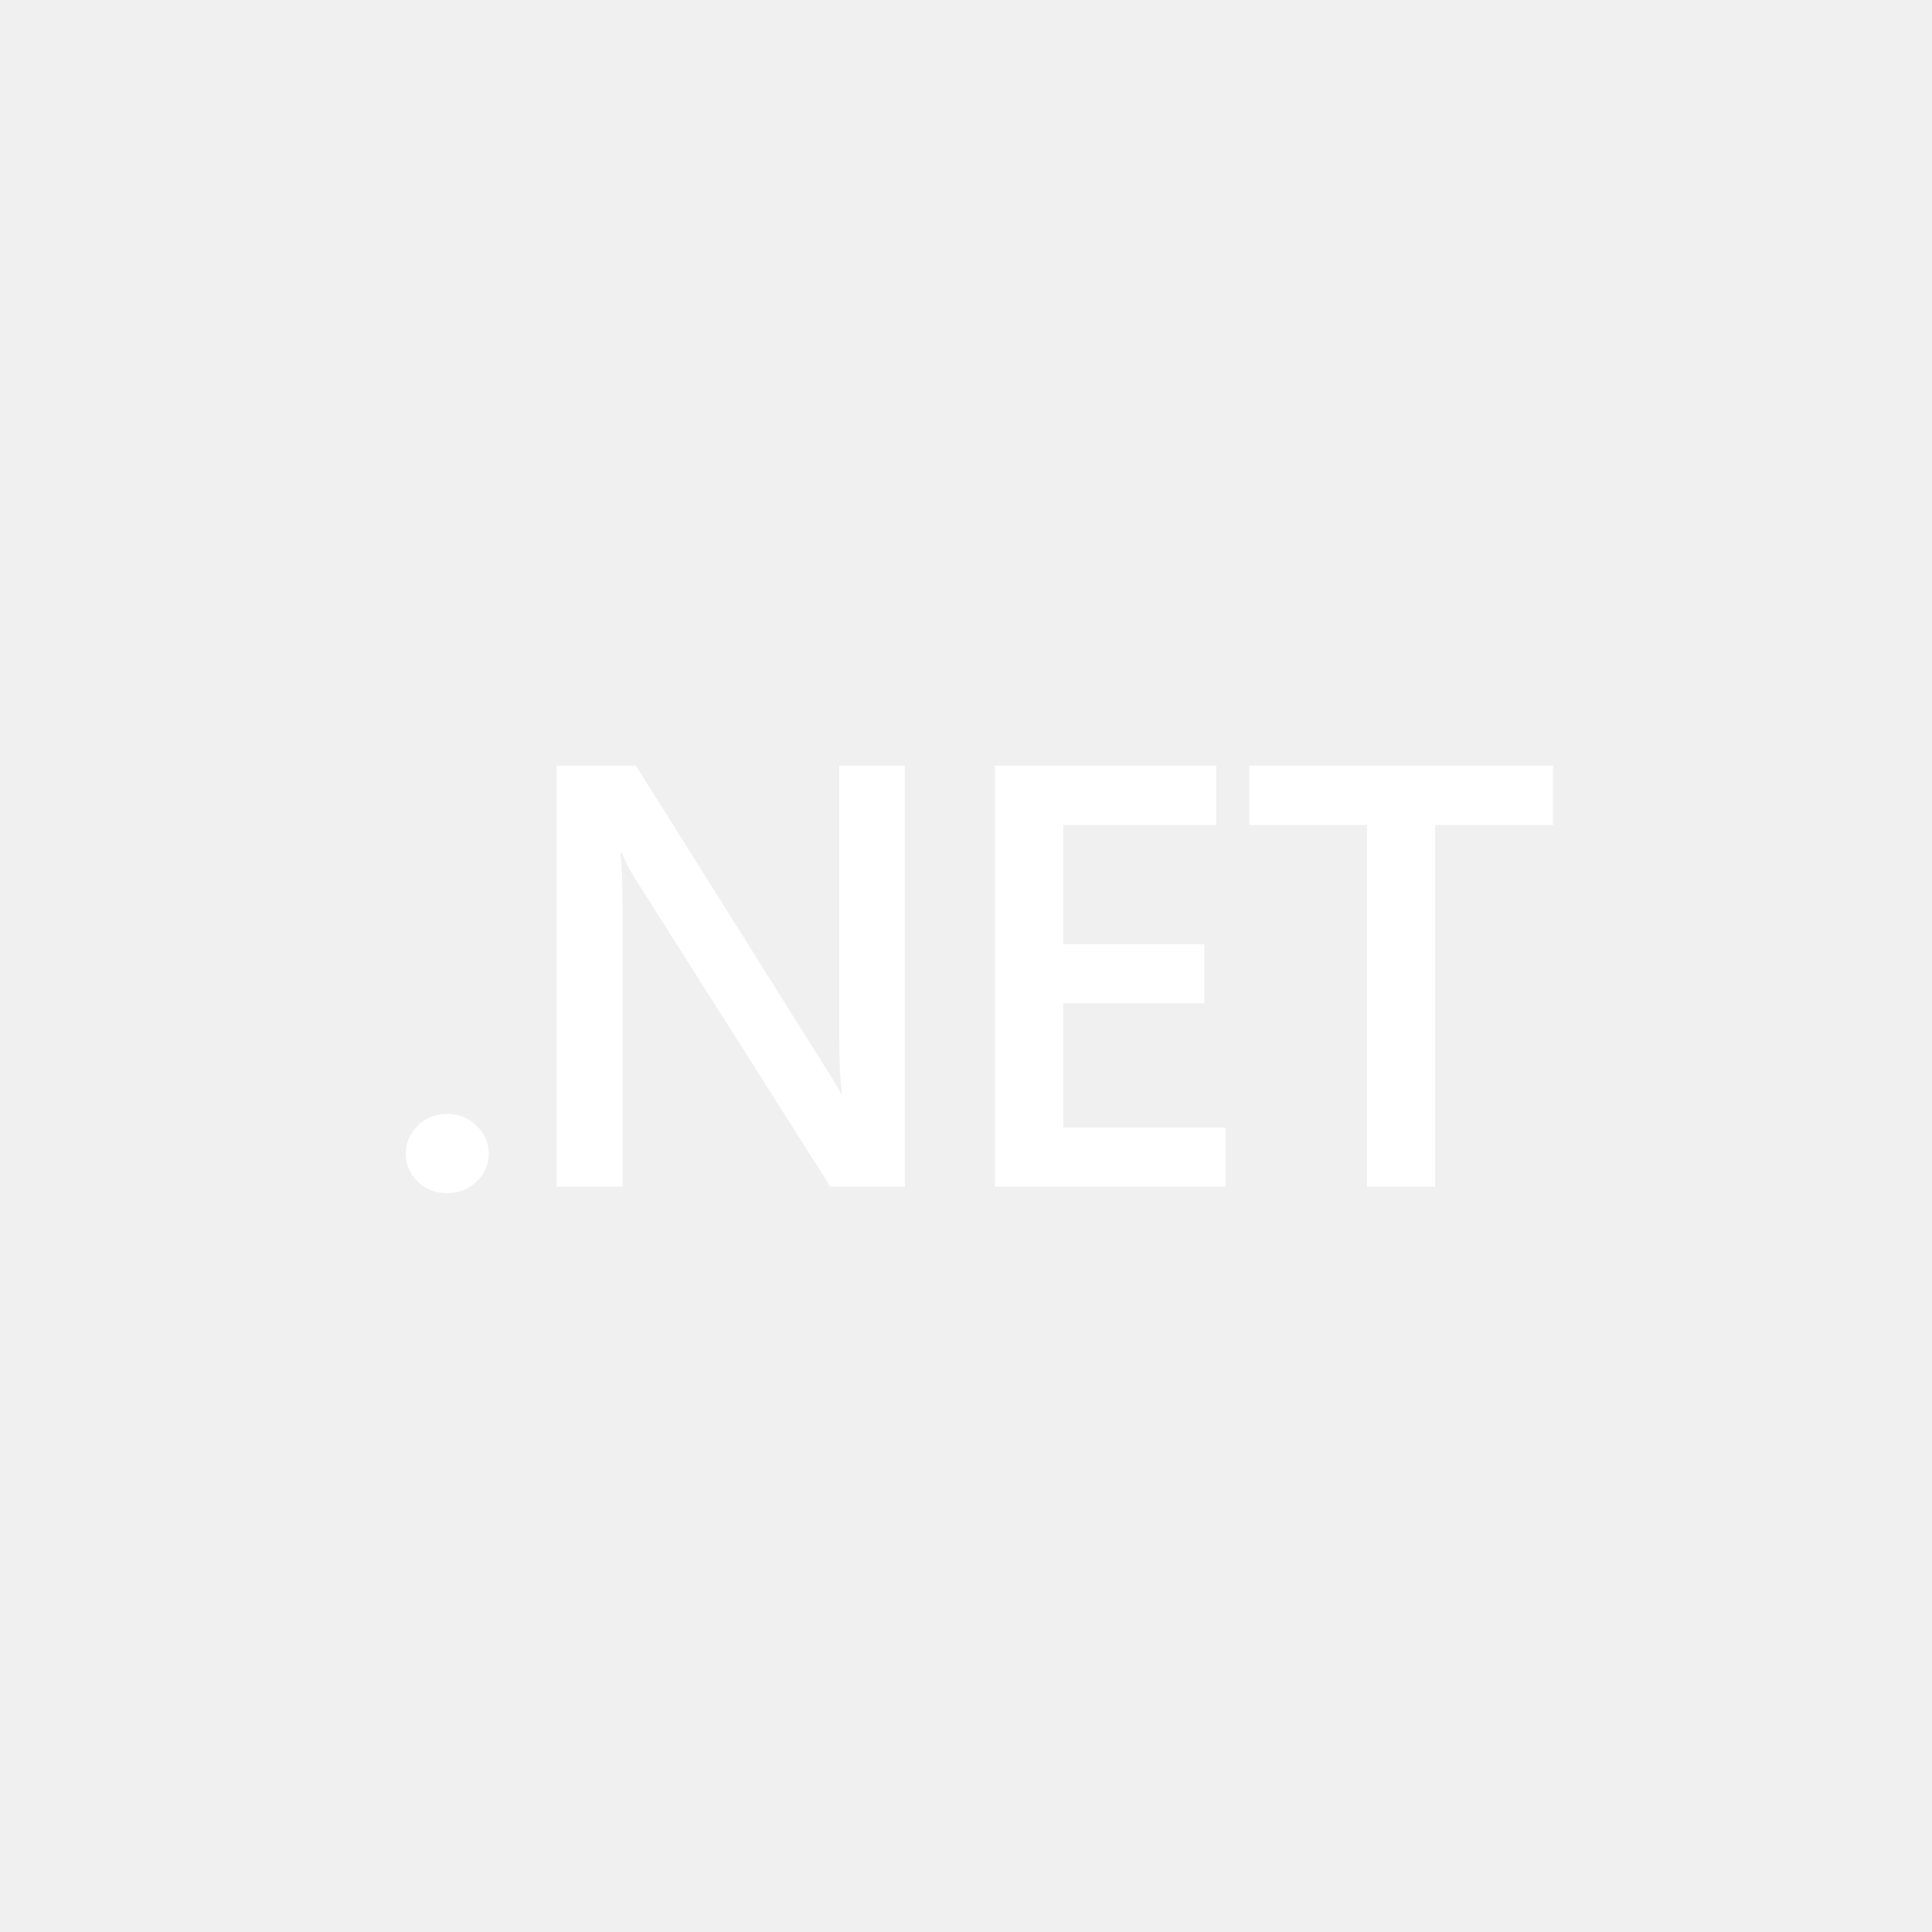
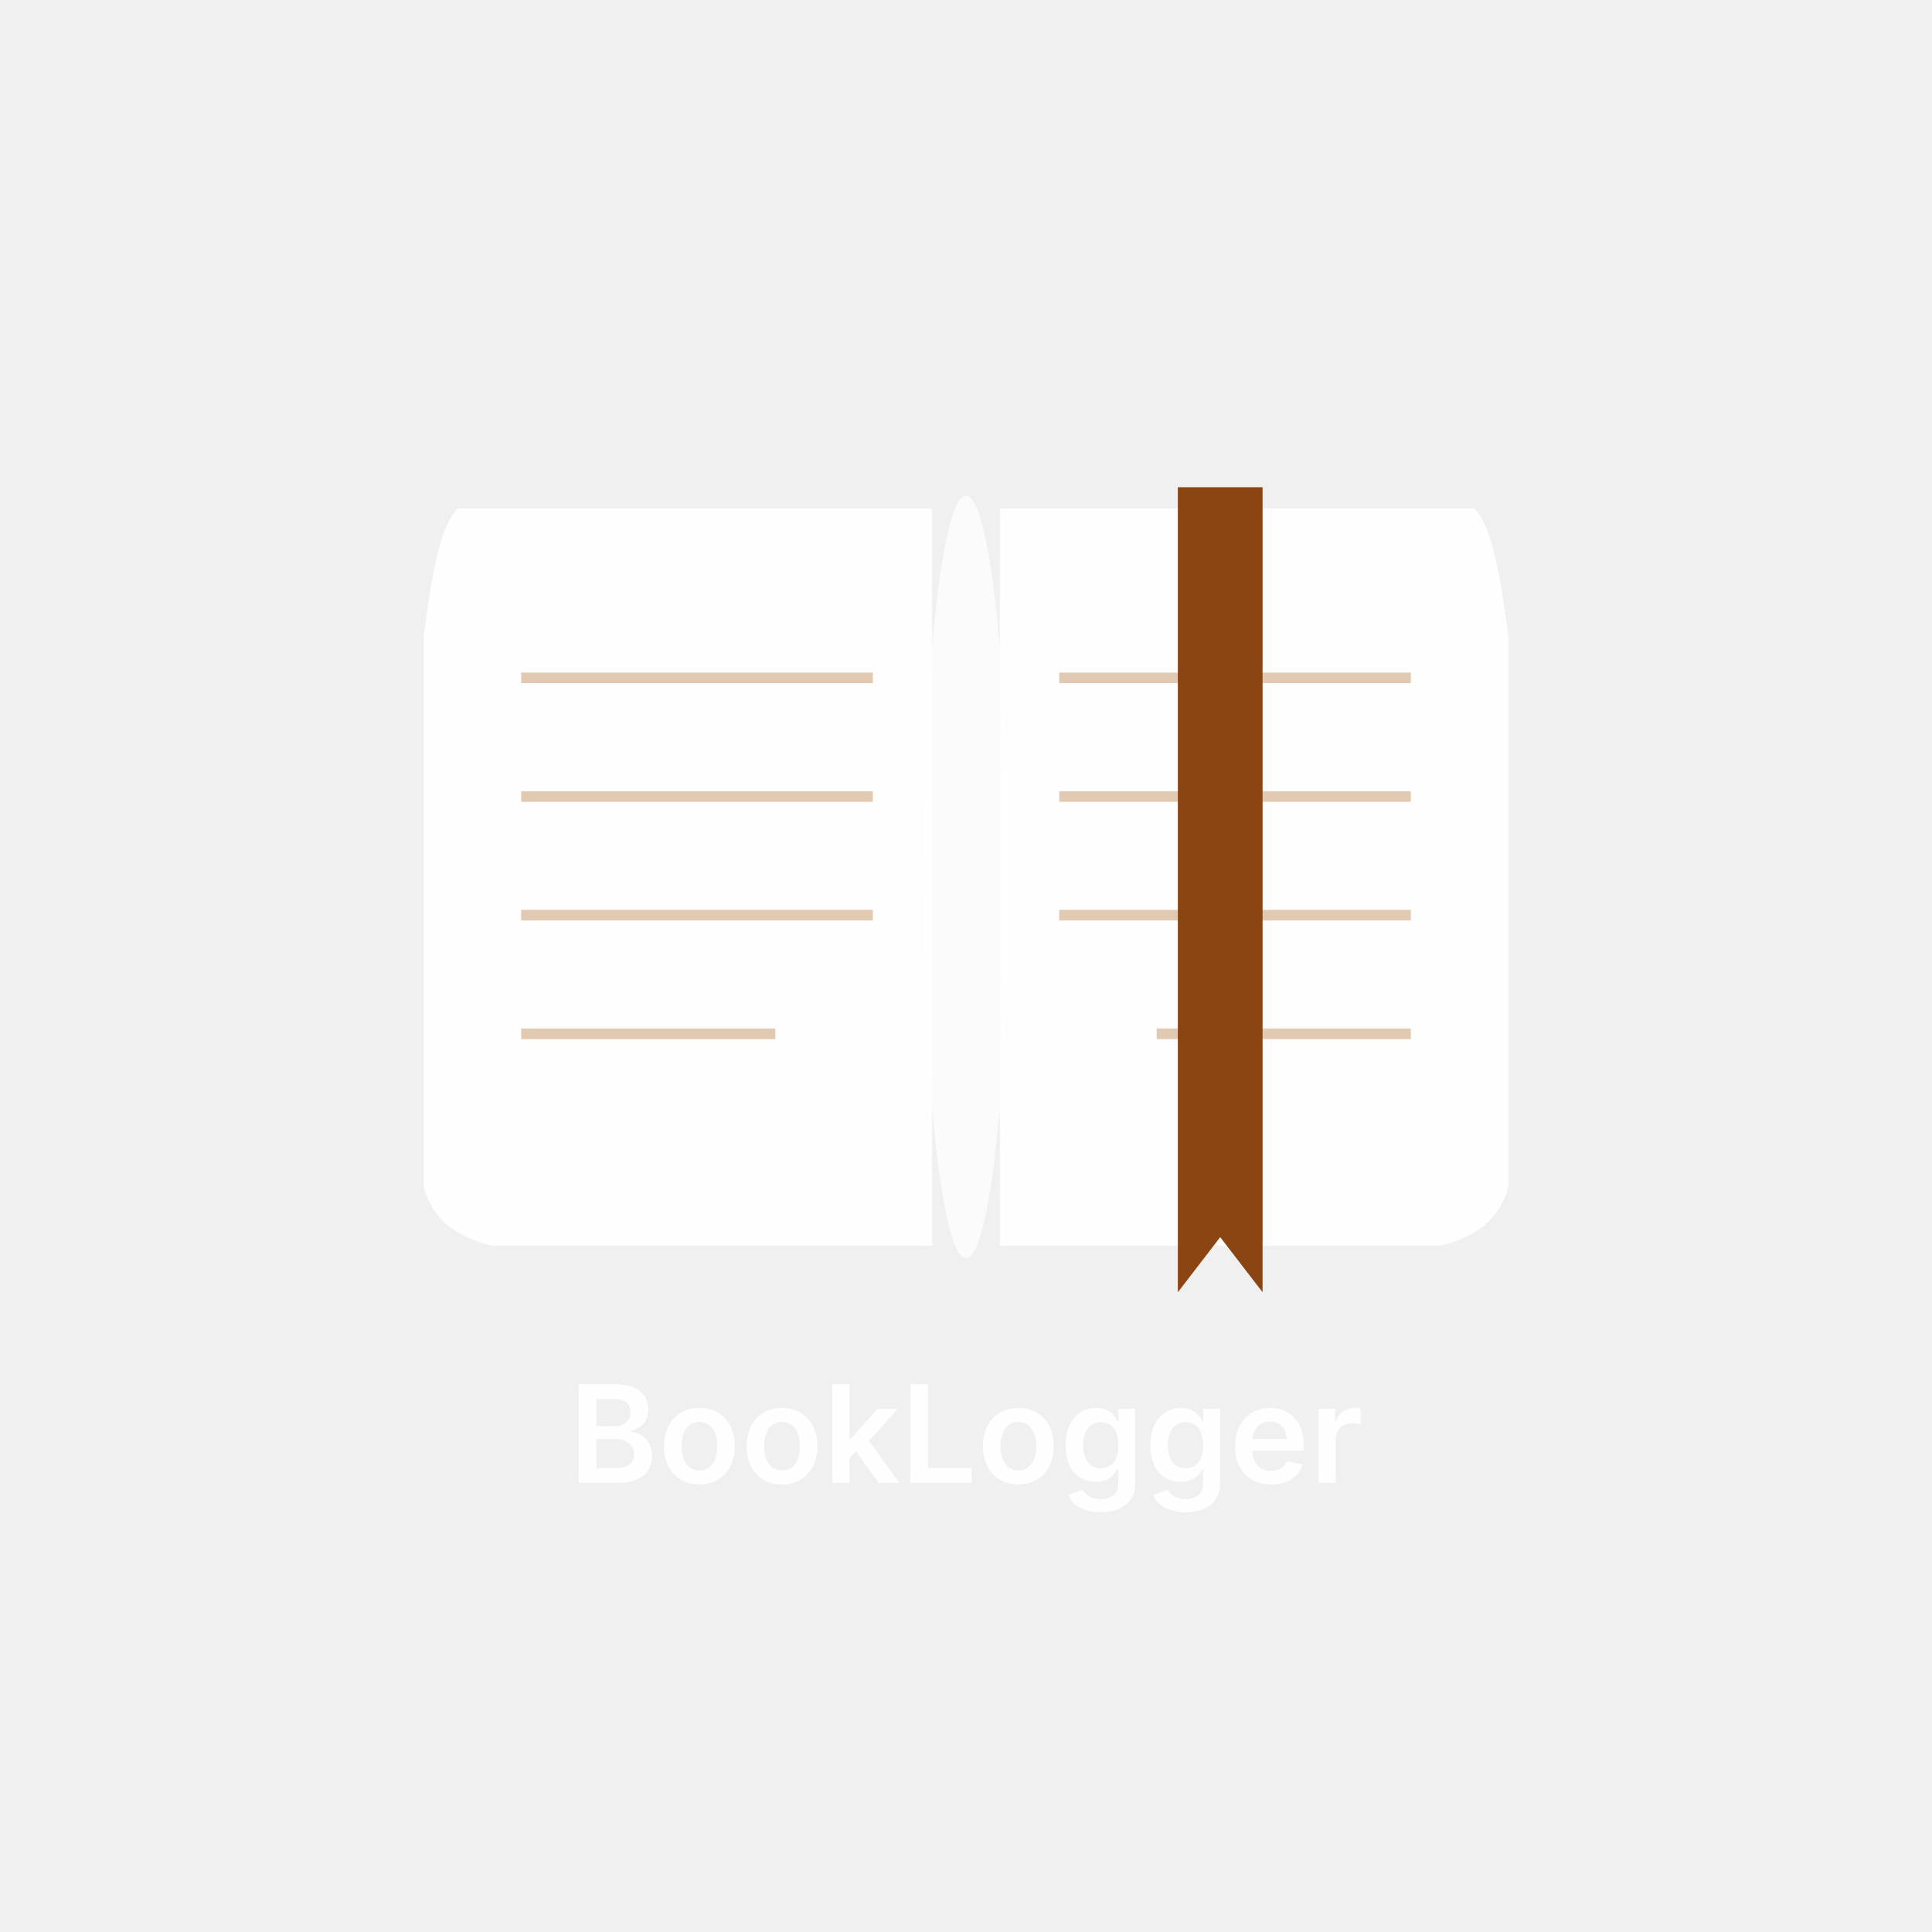
- <svg xmlns="http://www.w3.org/2000/svg" width="456" height="456" viewBox="0 0 456 456" version="1.1" xml:space="preserve" style="fill-rule:evenodd;clip-rule:evenodd;stroke-linejoin:round;stroke-miterlimit:2;">
-   <path d="m 105.5,281.609 c -2.703,0 -5.001,-0.9 -6.893,-2.702 -1.892,-1.848 -2.838,-4.042 -2.838,-6.582 0,-2.587 0.946,-4.804 2.838,-6.652 1.892,-1.848 4.19,-2.772 6.893,-2.772 2.748,0 5.068,0.924 6.96,2.772 1.937,1.848 2.906,4.064 2.906,6.652 0,2.54 -0.968,4.734 -2.906,6.582 -1.892,1.802 -4.212,2.702 -6.96,2.702 z" style="fill:#ffffff;fill-rule:nonzero;stroke-width:0.838" />
-   <path d="M 213.561,280.084 H 195.99 L 149.7,207.054 c -1.171,-1.848 -2.14,-3.765 -2.906,-5.751 h -0.406 c 0.361,2.125 0.541,6.675 0.541,13.65 v 65.132 h -15.543 v -99.36 h 18.719 l 44.737,71.298 c 1.892,2.957 3.109,4.989 3.649,6.098 h 0.27 c -0.45,-2.632 -0.676,-7.09 -0.676,-13.373 v -64.023 h 15.476 z" style="fill:#ffffff;fill-rule:nonzero;stroke-width:0.838" />
-   <path d="m 289.251,280.084 h -54.401 v -99.36 h 52.238 v 13.997 h -36.154 v 28.131 h 33.316 v 13.927 h -33.316 v 29.378 h 38.316 z" style="fill:#ffffff;fill-rule:nonzero;stroke-width:0.838" />
-   <path d="M 366.565,194.721 H 338.722 v 85.363 h -16.084 v -85.363 h -27.775 v -13.997 h 71.701 z" style="fill:#ffffff;fill-rule:nonzero;stroke-width:0.838" />
+ <svg xmlns="http://www.w3.org/2000/svg" width="456" height="456" viewBox="0 0 456 456" version="1.1">
+   <g transform="translate(228, 200)">
+     <path d="M -120 -80                  C -124 -76, -126 -65, -128 -50                  L -128 80                  C -126 88, -120 92, -112 94                  L -8 94                  L -8 -80                  Z" fill="#FFFFFF" opacity="0.95" />
+     <path d="M 120 -80                  C 124 -76, 126 -65, 128 -50                  L 128 80                  C 126 88, 120 92, 112 94                  L 8 94                  L 8 -80                  Z" fill="#FFFFFF" opacity="0.95" />
+     <ellipse cx="0" cy="7" rx="10" ry="90" fill="#FFFFFF" opacity="0.7" />
+     <g stroke="#C49664" stroke-width="2.5" opacity="0.5">
+       <line x1="-105" y1="-40" x2="-22" y2="-40" />
+       <line x1="-105" y1="-12" x2="-22" y2="-12" />
+       <line x1="-105" y1="16" x2="-22" y2="16" />
+       <line x1="-105" y1="44" x2="-45" y2="44" />
+     </g>
+     <g stroke="#C49664" stroke-width="2.5" opacity="0.5">
+       <line x1="105" y1="-40" x2="22" y2="-40" />
+       <line x1="105" y1="-12" x2="22" y2="-12" />
+       <line x1="105" y1="16" x2="22" y2="16" />
+       <line x1="105" y1="44" x2="45" y2="44" />
+     </g>
+     <path d="M 50 -85                  L 50 105                  L 60 92                  L 70 105                  L 70 -85                  Z" fill="#8B4513" />
+   </g>
+   <text x="228" y="350" font-family="system-ui, -apple-system, sans-serif" font-size="32" font-weight="600" fill="#FFFFFF" text-anchor="middle" opacity="0.95">
+         BookLogger
+     </text>
</svg>
